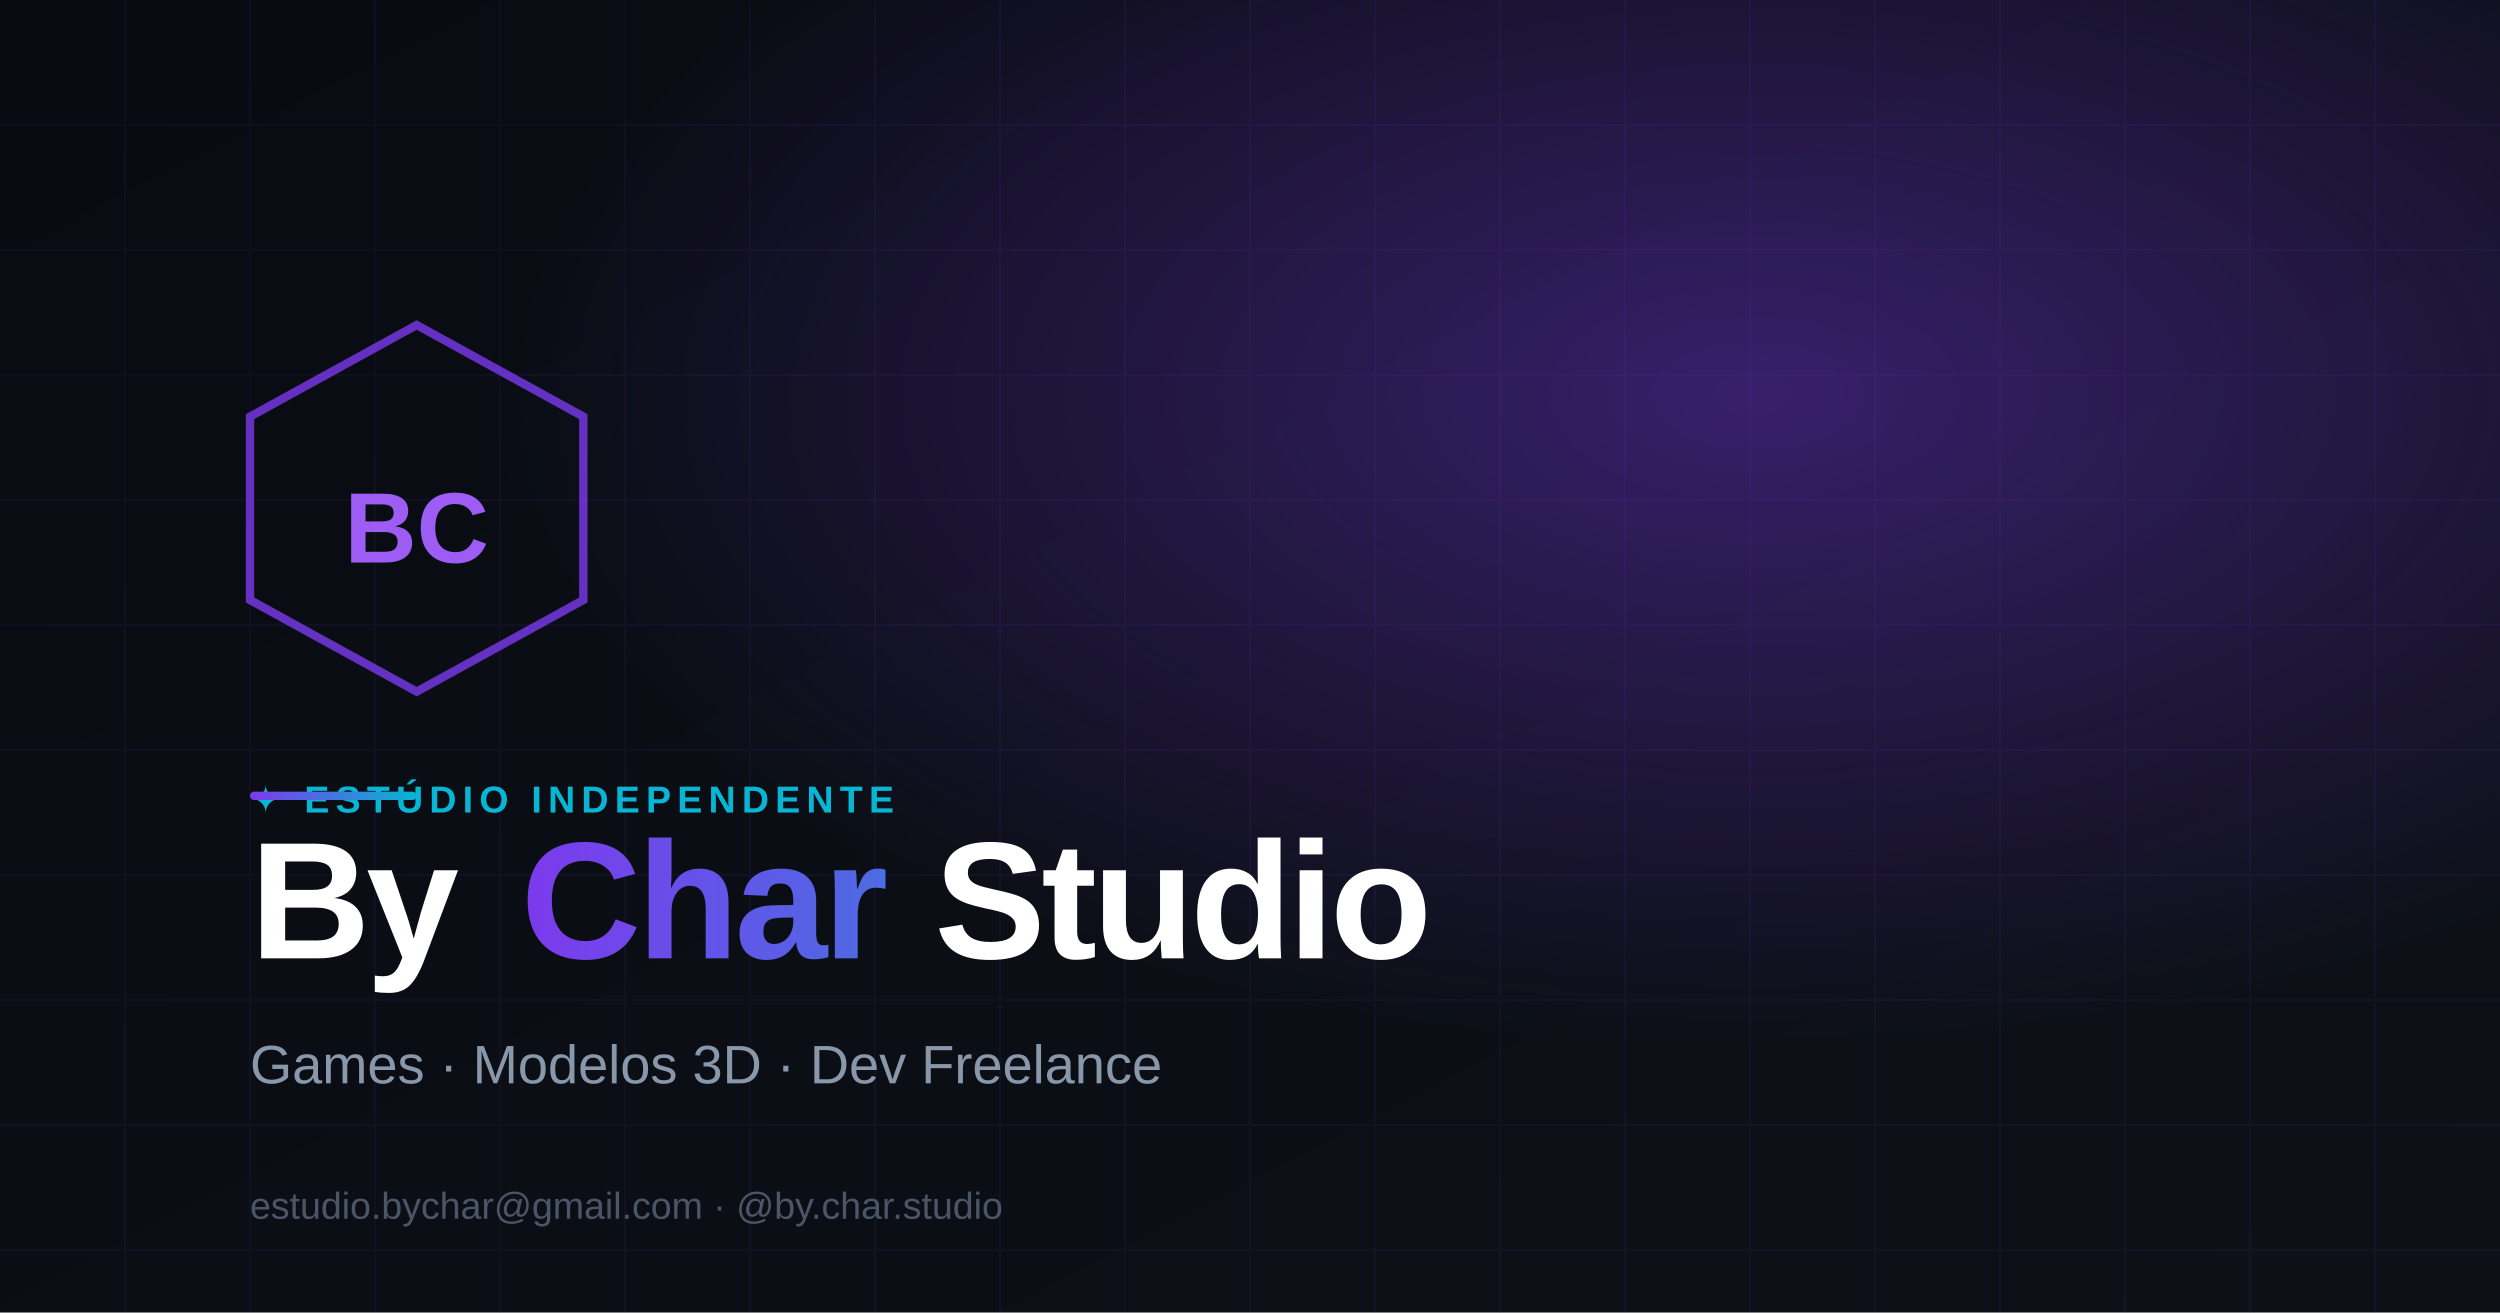
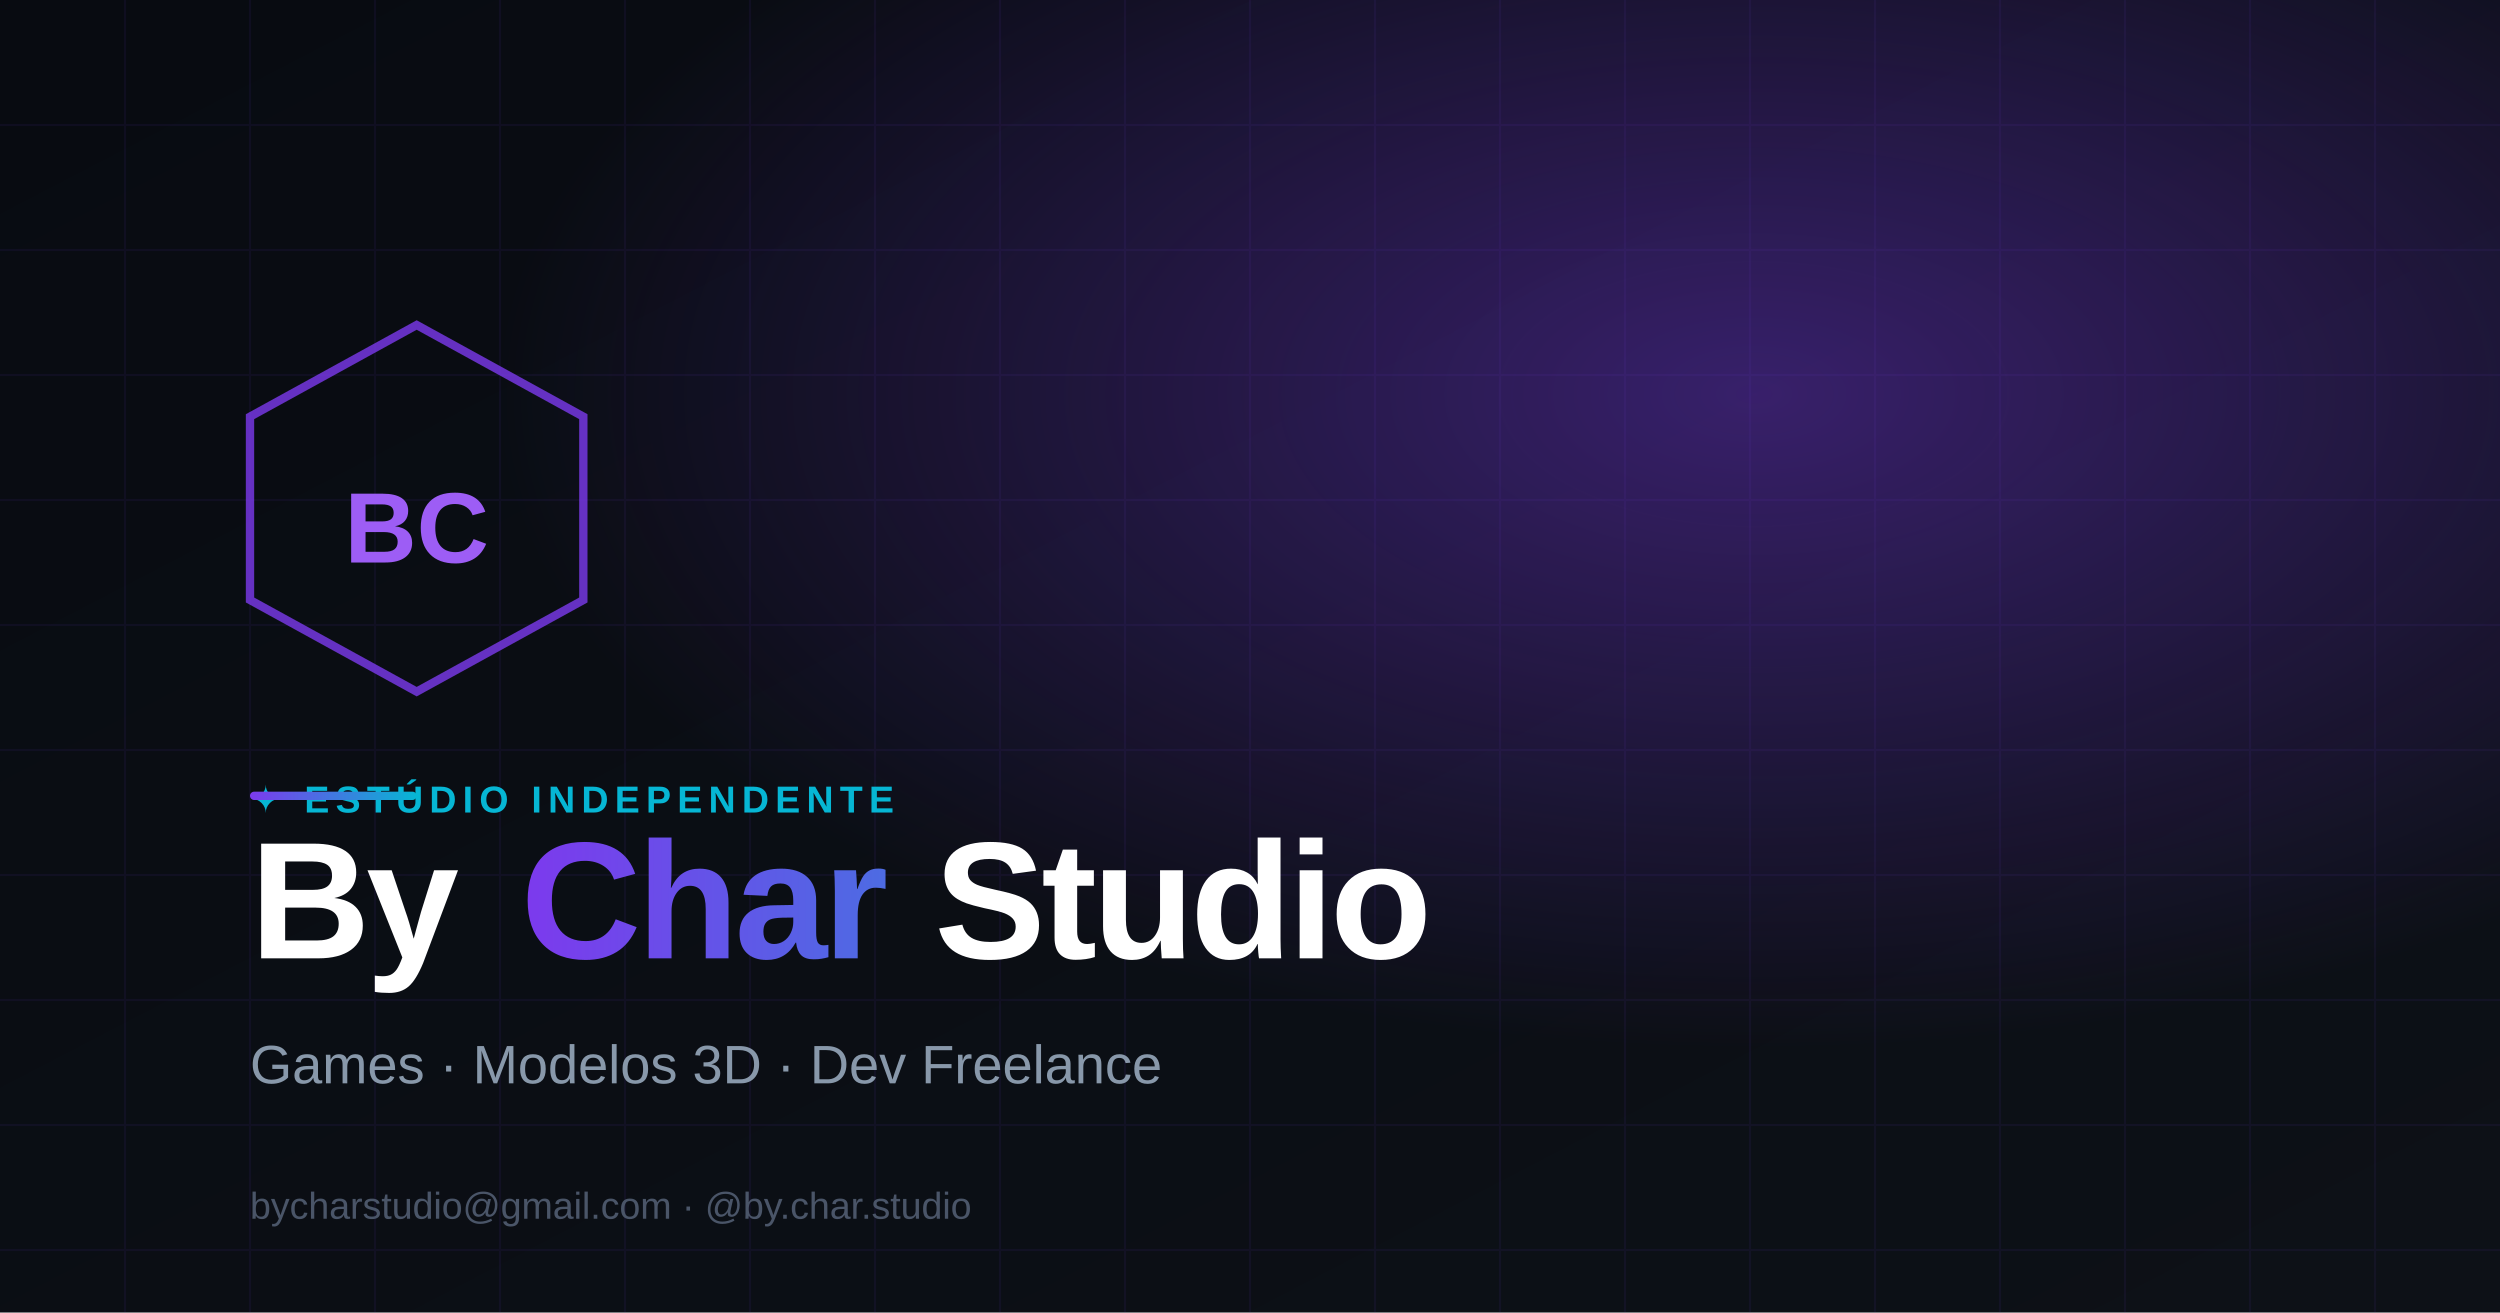
<svg xmlns="http://www.w3.org/2000/svg" viewBox="0 0 1200 630" width="1200" height="630">
  <defs>
    <linearGradient id="bg" x1="0%" y1="0%" x2="100%" y2="100%">
      <stop offset="0%" stop-color="#080b11" />
      <stop offset="100%" stop-color="#0d1117" />
    </linearGradient>
    <linearGradient id="accent" x1="0%" y1="0%" x2="100%" y2="0%">
      <stop offset="0%" stop-color="#7c3aed" />
      <stop offset="100%" stop-color="#06b6d4" />
    </linearGradient>
    <radialGradient id="glow" cx="70%" cy="30%" r="50%">
      <stop offset="0%" stop-color="#7c3aed" stop-opacity="0.4" />
      <stop offset="100%" stop-color="#7c3aed" stop-opacity="0" />
    </radialGradient>
  </defs>
  <rect width="1200" height="630" fill="url(#bg)" />
  <rect width="1200" height="630" fill="url(#glow)" />
  <g opacity="0.07" stroke="#7c3aed" stroke-width="1">
    <line x1="0" y1="60" x2="1200" y2="60" />
    <line x1="0" y1="120" x2="1200" y2="120" />
    <line x1="0" y1="180" x2="1200" y2="180" />
    <line x1="0" y1="240" x2="1200" y2="240" />
    <line x1="0" y1="300" x2="1200" y2="300" />
    <line x1="0" y1="360" x2="1200" y2="360" />
    <line x1="0" y1="420" x2="1200" y2="420" />
    <line x1="0" y1="480" x2="1200" y2="480" />
    <line x1="0" y1="540" x2="1200" y2="540" />
    <line x1="0" y1="600" x2="1200" y2="600" />
    <line x1="60" y1="0" x2="60" y2="630" />
    <line x1="120" y1="0" x2="120" y2="630" />
    <line x1="180" y1="0" x2="180" y2="630" />
    <line x1="240" y1="0" x2="240" y2="630" />
    <line x1="300" y1="0" x2="300" y2="630" />
    <line x1="360" y1="0" x2="360" y2="630" />
    <line x1="420" y1="0" x2="420" y2="630" />
    <line x1="480" y1="0" x2="480" y2="630" />
    <line x1="540" y1="0" x2="540" y2="630" />
    <line x1="600" y1="0" x2="600" y2="630" />
    <line x1="660" y1="0" x2="660" y2="630" />
    <line x1="720" y1="0" x2="720" y2="630" />
    <line x1="780" y1="0" x2="780" y2="630" />
    <line x1="840" y1="0" x2="840" y2="630" />
    <line x1="900" y1="0" x2="900" y2="630" />
    <line x1="960" y1="0" x2="960" y2="630" />
    <line x1="1020" y1="0" x2="1020" y2="630" />
    <line x1="1080" y1="0" x2="1080" y2="630" />
    <line x1="1140" y1="0" x2="1140" y2="630" />
  </g>
  <polygon points="120,200 200,156 280,200 280,288 200,332 120,288" fill="none" stroke="#7c3aed" stroke-width="4" opacity="0.8" />
  <text x="200" y="270" font-family="Arial Black,Arial,sans-serif" font-size="48" font-weight="900" fill="#9d5df5" text-anchor="middle">BC</text>
  <text x="120" y="390" font-family="Arial,sans-serif" font-size="18" font-weight="700" fill="#06b6d4" letter-spacing="3">✦  ESTÚDIO INDEPENDENTE</text>
  <text x="120" y="460" font-family="Arial Black,Arial,sans-serif" font-size="80" font-weight="900" fill="white" letter-spacing="-2">By</text>
  <text x="250" y="460" font-family="Arial Black,Arial,sans-serif" font-size="80" font-weight="900" letter-spacing="-2">
    <tspan fill="url(#accent)">Char</tspan>
    <tspan fill="white"> Studio</tspan>
  </text>
  <text x="120" y="520" font-family="Arial,sans-serif" font-size="26" fill="#8898aa">Games · Modelos 3D · Dev Freelance</text>
-   <text x="120" y="585" font-family="Arial,sans-serif" font-size="18" fill="#4a5568">estudio.bychar@gmail.com  ·  @by.char.studio</text>
+   <text x="120" y="585" font-family="Arial,sans-serif" font-size="18" fill="#4a5568">bycharstudio@gmail.com  ·  @by.char.studio</text>
  <rect x="120" y="380" width="80" height="4" rx="2" fill="url(#accent)" />
</svg>
